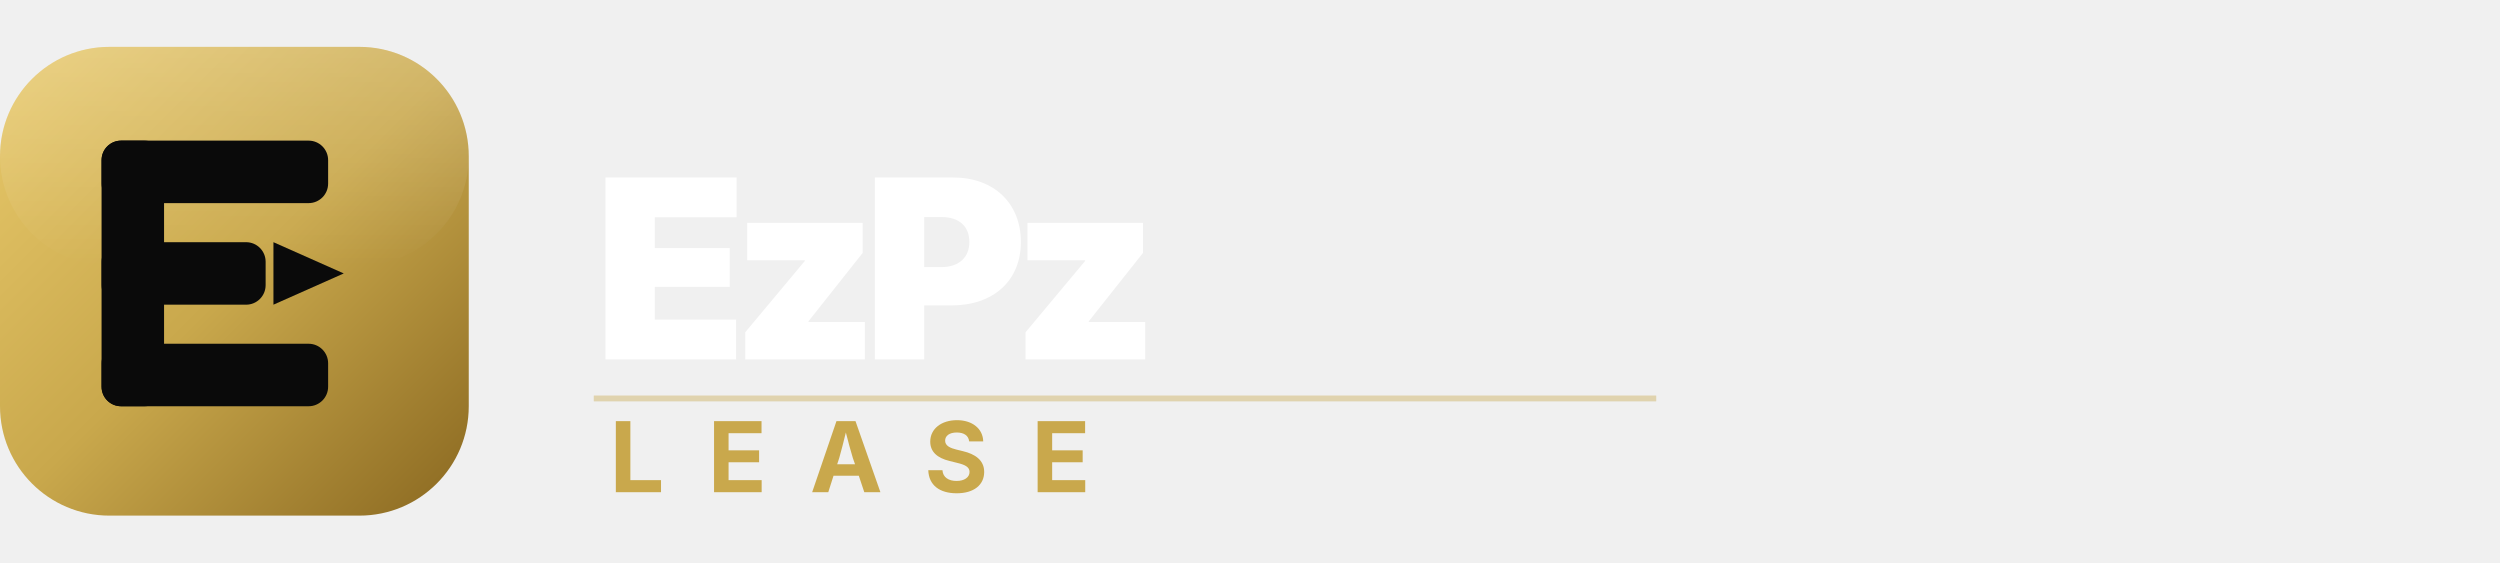
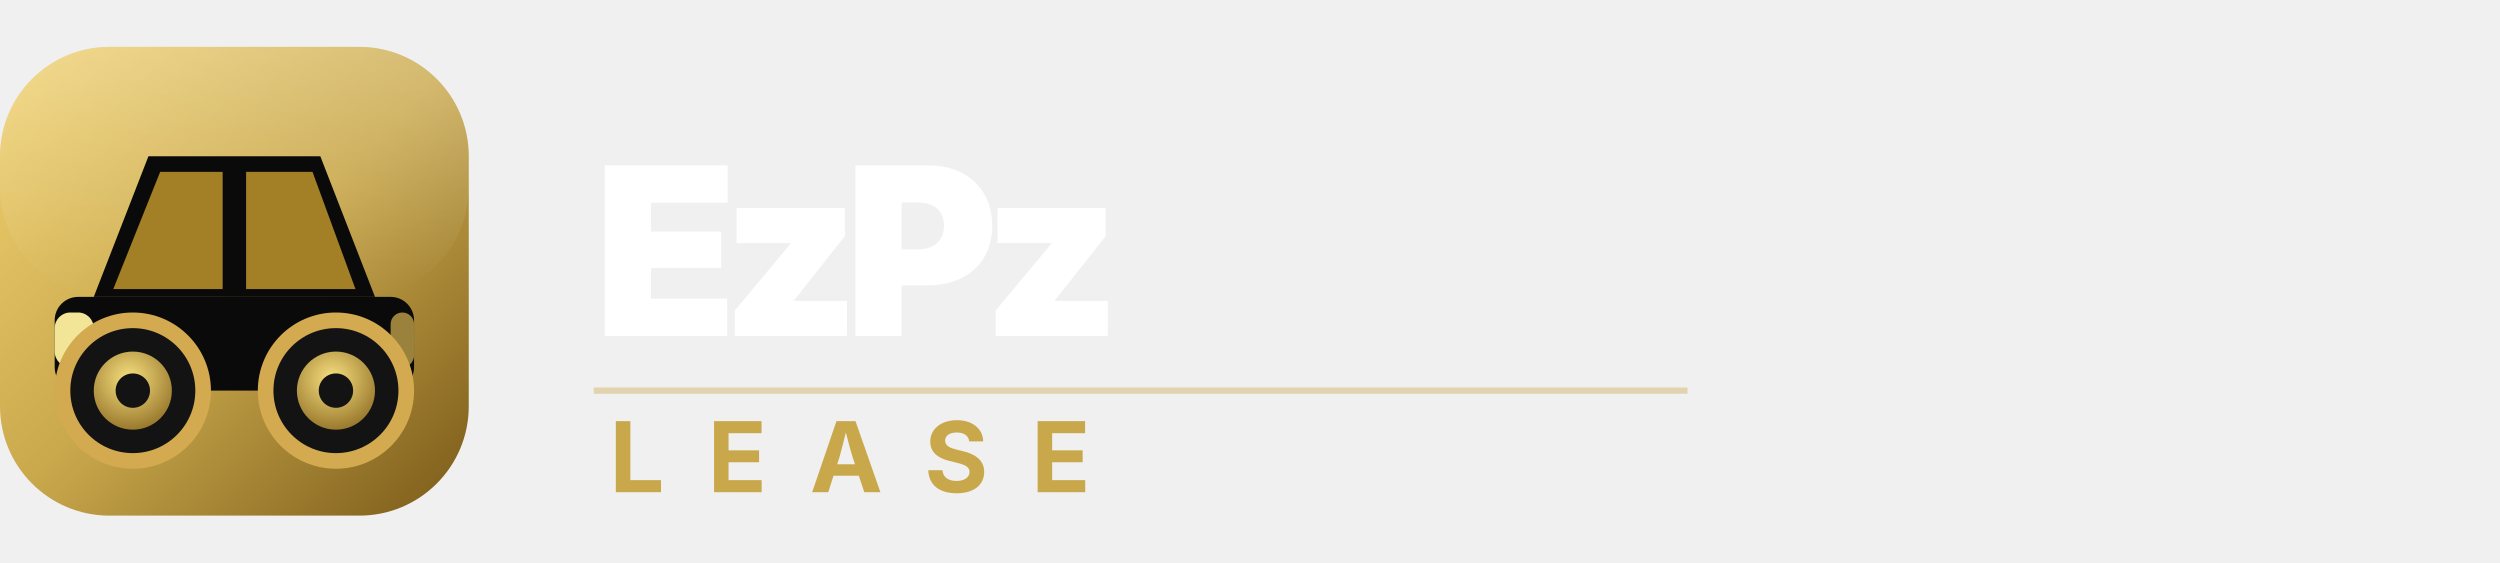
<svg xmlns="http://www.w3.org/2000/svg" viewBox="0 0 320 72" fill="none">
  <defs>
-     <linearGradient id="badge" x1="0" y1="0" x2="1" y2="1">
-       <stop offset="0%" stop-color="#E8C96B" />
+     <linearGradient id="lg_badge" x1="0" y1="0" x2="1" y2="1">
+       <stop offset="0%" stop-color="#F0D170" />
      <stop offset="50%" stop-color="#C9A84C" />
-       <stop offset="100%" stop-color="#8A6820" />
+       <stop offset="100%" stop-color="#7A5A18" />
    </linearGradient>
-     <linearGradient id="shine" x1="0" y1="0" x2="0" y2="1">
-       <stop offset="0%" stop-color="#FFFFFF" stop-opacity="0.18" />
+     <linearGradient id="lg_shine" x1="0" y1="0" x2="0" y2="1">
+       <stop offset="0%" stop-color="#FFFFFF" stop-opacity="0.22" />
      <stop offset="100%" stop-color="#FFFFFF" stop-opacity="0" />
    </linearGradient>
+     <radialGradient id="lg_hub" cx="45%" cy="35%" r="65%">
+       <stop offset="0%" stop-color="#F8E080" />
+       <stop offset="100%" stop-color="#9A7A2E" />
+     </radialGradient>
  </defs>
-   <rect x="0" y="6" width="60" height="60" rx="14" fill="url(#badge)" />
-   <rect x="0" y="6" width="60" height="28" rx="14" fill="url(#shine)" />
-   <rect x="13" y="18" width="8" height="34" rx="2.5" fill="#0A0A0A" />
-   <rect x="13" y="18" width="29" height="8" rx="2.5" fill="#0A0A0A" />
-   <rect x="13" y="44" width="29" height="8" rx="2.5" fill="#0A0A0A" />
-   <rect x="13" y="31" width="21" height="8" rx="2.5" fill="#0A0A0A" />
-   <polygon points="35,31 44,35 35,39" fill="#0A0A0A" />
-   <text x="76" y="46" font-family="Inter, 'Arial Black', Arial, sans-serif" font-weight="900" font-size="32" fill="#FFFFFF" letter-spacing="-2">EzPz</text>
-   <text x="78" y="63" font-family="Inter, Arial, sans-serif" font-weight="700" font-size="12.5" fill="#C9A84C" letter-spacing="5.5">LEASE</text>
-   <line x1="76" y1="51" x2="212" y2="51" stroke="#C9A84C" stroke-width="0.75" stroke-opacity="0.4" />
+   <rect x="0" y="6" width="60" height="60" rx="14" fill="url(#lg_badge)" />
+   <rect x="0" y="6" width="60" height="32" rx="14" fill="url(#lg_shine)" />
+   <rect x="7" y="38" width="46" height="12" rx="3" fill="#0A0A0A" />
+   <path d="M 12,38 L 19,20 L 41,20 L 48,38 Z" fill="#0A0A0A" />
+   <path d="M 14.5,37 L 20.5,22 L 28.5,22 L 28.5,37 Z" fill="#B8902A" opacity="0.88" />
+   <path d="M 31.5,37 L 31.5,22 L 40,22 L 45.5,37 Z" fill="#B8902A" opacity="0.88" />
+   <rect x="7" y="40" width="5" height="7" rx="2" fill="#FFF0A0" opacity="0.95" />
+   <rect x="50" y="40" width="3" height="7" rx="1.5" fill="#C9A84C" opacity="0.75" />
+   <circle cx="17" cy="50" r="9" fill="#131313" stroke="#D4AA50" stroke-width="2" />
+   <circle cx="17" cy="50" r="5" fill="url(#lg_hub)" />
+   <circle cx="17" cy="50" r="2.2" fill="#131313" />
+   <circle cx="43" cy="50" r="9" fill="#131313" stroke="#D4AA50" stroke-width="2" />
+   <circle cx="43" cy="50" r="5" fill="url(#lg_hub)" />
+   <circle cx="43" cy="50" r="2.2" fill="#131313" />
+   <text x="76" y="43" font-family="Inter,'Arial Black',Arial,sans-serif" font-weight="900" font-size="30" fill="#FFFFFF" letter-spacing="-2">EzPz</text>
+   <line x1="76" y1="50" x2="216" y2="50" stroke="#C9A84C" stroke-width="0.8" stroke-opacity="0.4" />
+   <text x="78" y="63" font-family="Inter,Arial,sans-serif" font-weight="700" font-size="12.5" fill="#C9A84C" letter-spacing="5.5">LEASE</text>
</svg>
